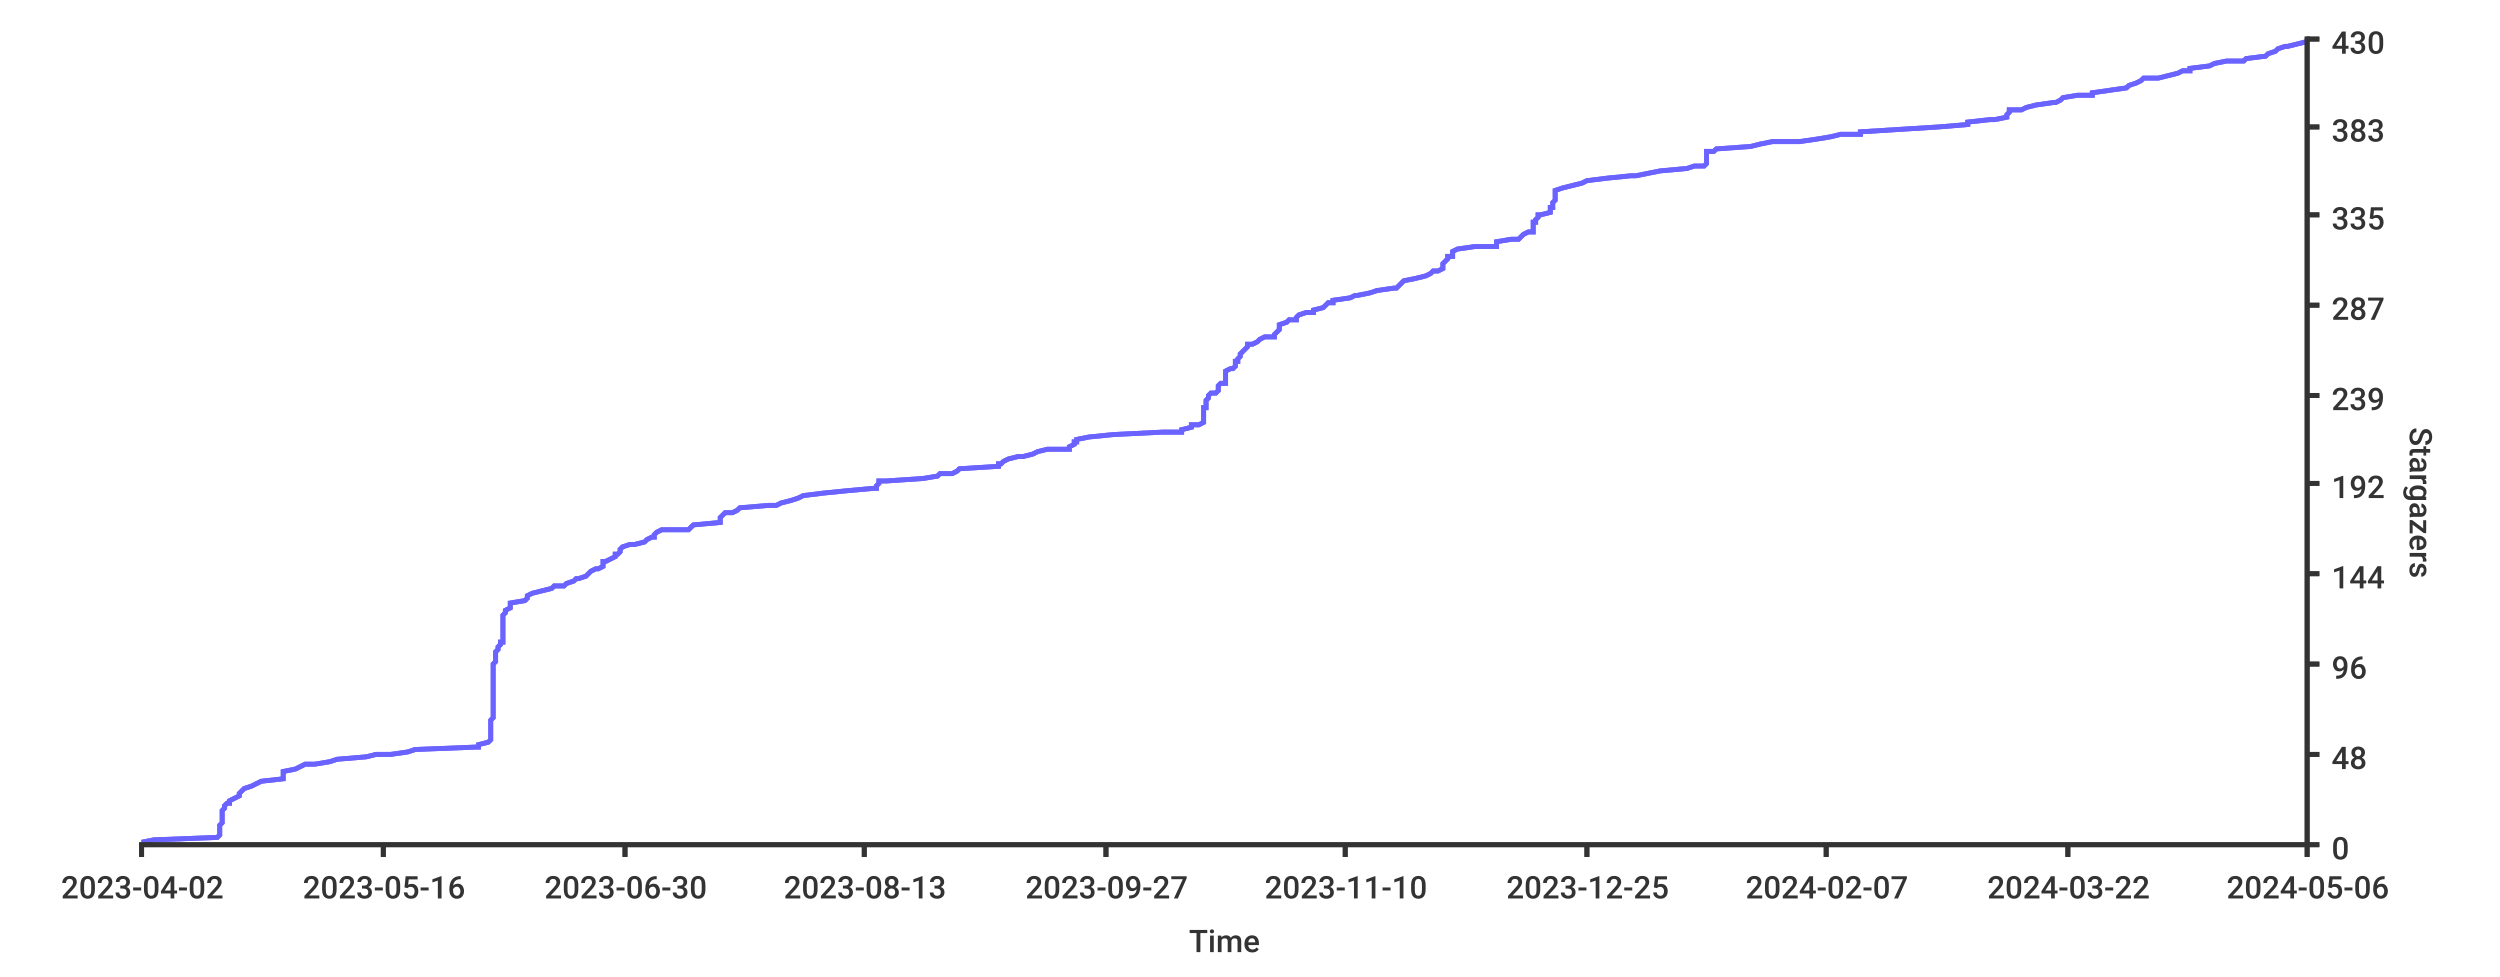
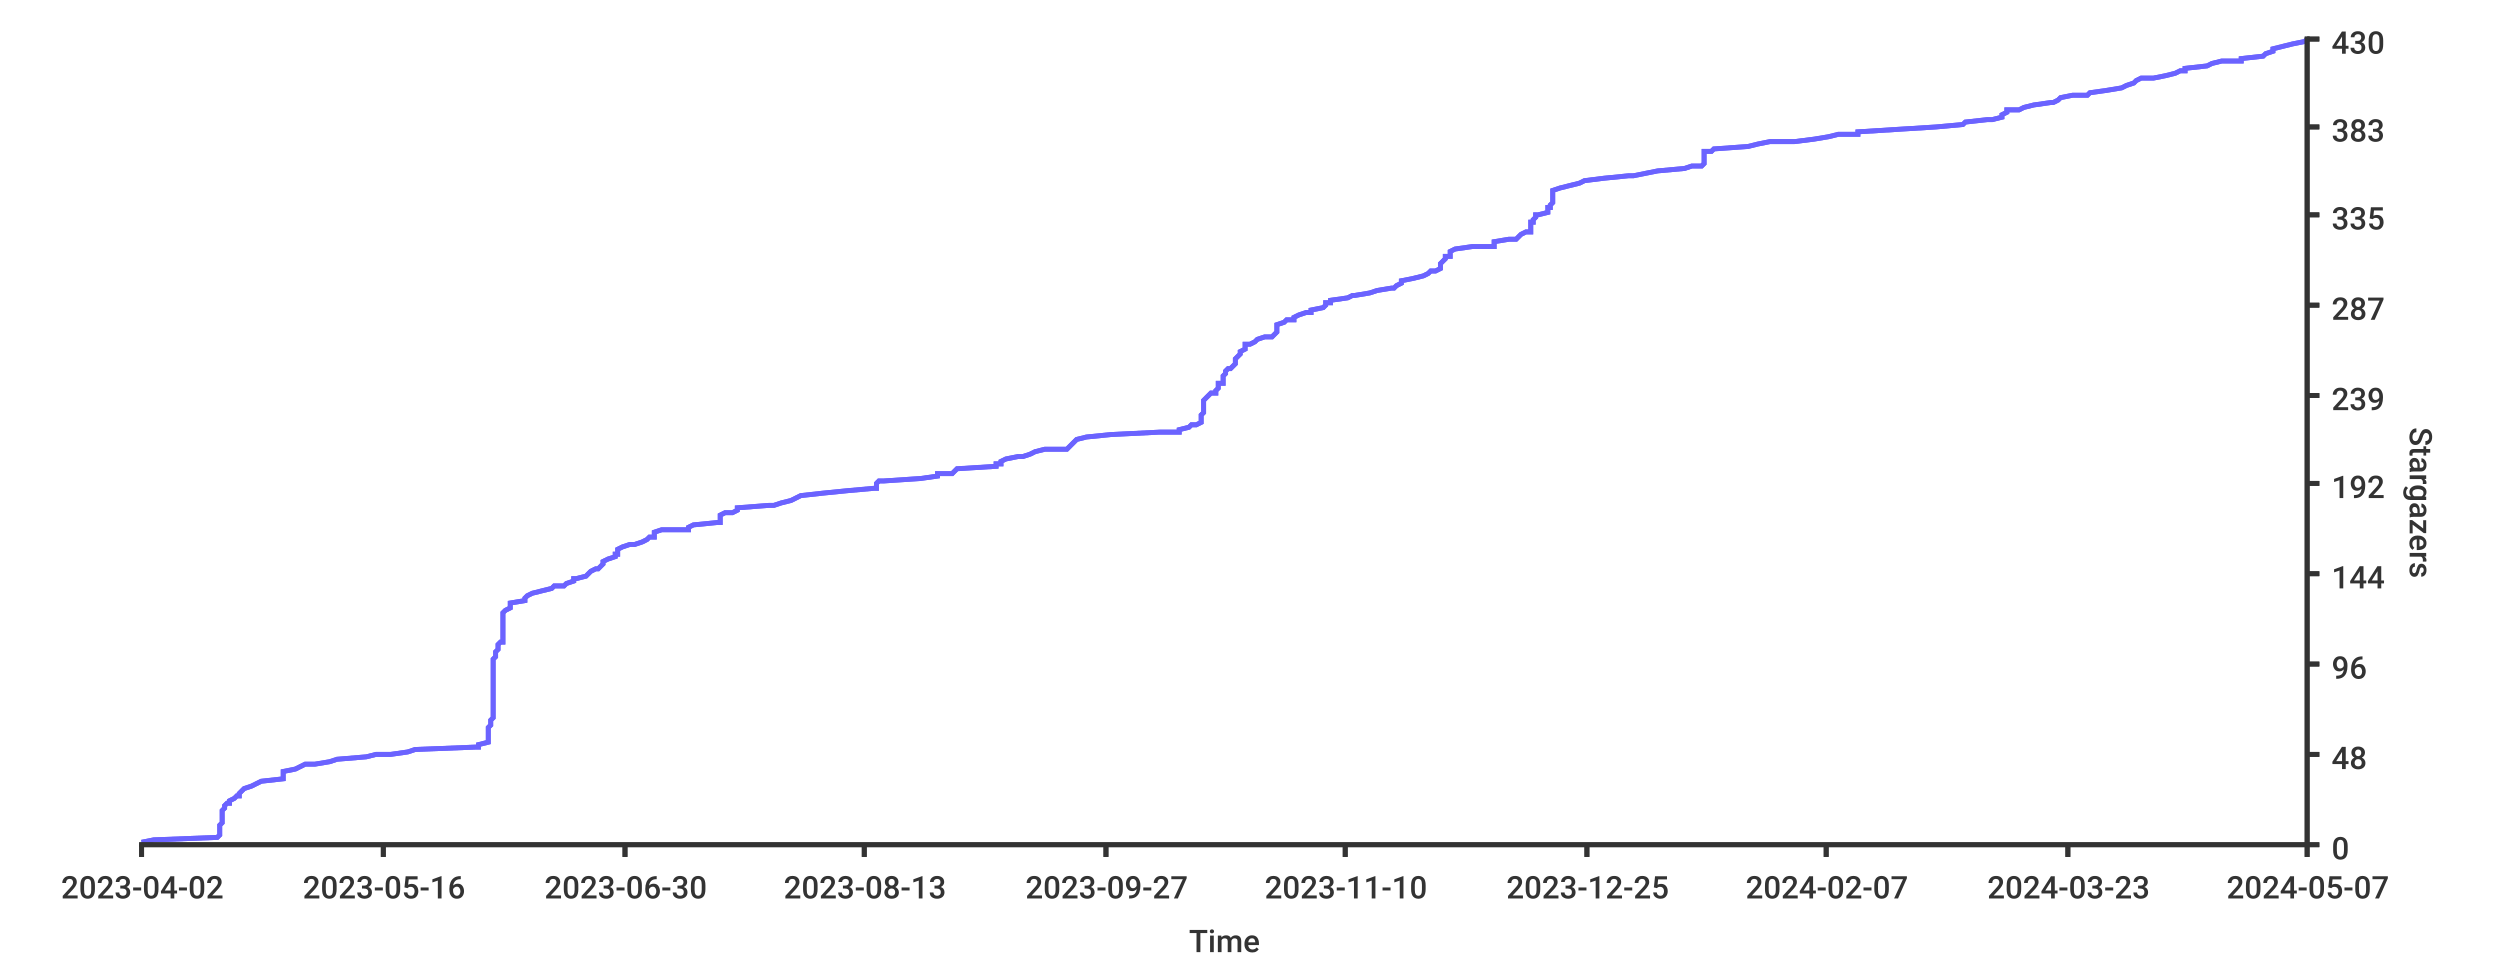
<svg xmlns="http://www.w3.org/2000/svg" width="1024px" height="400px">
  <style type="text/css">
path { fill: none; stroke: rgb(51,51,51); }
path.series { stroke: #6b63ff; }
rect.background { fill: rgb(255,255,255); stroke: none; }

text {
	stroke-width: 0;
	stroke: none;
	fill: rgba(51,51,51,1.0);
	font-size: 12.8px;
	font-family: 'Roboto Medium', sans-serif;
}
</style>
-   <rect width="1024px" height="400px" class="background" rx="8" x="0" y="0" />
  <rect rx="8" x="0" y="0" width="1024px" height="400px" class="background" />
-   <path stroke-width="2" class="series" d="M 58 345 L 63 344 L 89 343 L 90 342 L 90 342 L 90 341 L 90 340 L 90 339 L 90 339 L 90 338 L 91 337 L 91 336 L 91 336 L 91 335 L 91 334 L 91 333 L 91 332 L 91 332 L 92 331 L 92 330 L 93 329 L 94 329 L 94 328 L 96 327 L 98 326 L 98 326 L 98 325 L 99 324 L 100 323 L 103 322 L 103 322 L 105 321 L 107 320 L 116 319 L 116 319 L 116 318 L 116 317 L 116 316 L 116 316 L 121 315 L 123 314 L 125 313 L 129 313 L 135 312 L 138 311 L 150 310 L 154 309 L 160 309 L 167 308 L 170 307 L 195 306 L 196 306 L 196 305 L 200 304 L 201 303 L 201 303 L 201 302 L 201 301 L 201 300 L 201 299 L 201 299 L 201 298 L 201 297 L 201 296 L 201 296 L 201 295 L 202 294 L 202 293 L 202 293 L 202 292 L 202 291 L 202 290 L 202 289 L 202 289 L 202 288 L 202 287 L 202 286 L 202 286 L 202 285 L 202 284 L 202 283 L 202 283 L 202 282 L 202 281 L 202 280 L 202 280 L 202 279 L 202 278 L 202 277 L 202 276 L 202 276 L 202 275 L 202 274 L 202 273 L 202 273 L 202 272 L 203 271 L 203 270 L 203 270 L 203 269 L 203 268 L 203 267 L 204 266 L 204 266 L 204 265 L 205 264 L 205 263 L 206 263 L 206 262 L 206 261 L 206 260 L 206 260 L 206 259 L 206 258 L 206 257 L 206 256 L 206 256 L 206 255 L 206 254 L 206 253 L 206 253 L 206 252 L 207 251 L 207 250 L 207 250 L 209 249 L 209 248 L 209 247 L 209 247 L 215 246 L 216 245 L 216 244 L 218 243 L 218 243 L 222 242 L 226 241 L 227 240 L 231 240 L 232 239 L 235 238 L 236 237 L 237 237 L 240 236 L 241 235 L 242 234 L 244 233 L 245 233 L 247 232 L 247 231 L 247 230 L 248 230 L 250 229 L 252 228 L 252 227 L 253 227 L 254 226 L 254 225 L 255 224 L 258 223 L 260 223 L 264 222 L 265 221 L 267 220 L 268 220 L 268 219 L 269 218 L 271 217 L 282 217 L 283 216 L 284 215 L 295 214 L 295 214 L 295 213 L 295 212 L 296 211 L 297 210 L 300 210 L 302 209 L 303 208 L 315 207 L 318 207 L 320 206 L 324 205 L 327 204 L 327 204 L 329 203 L 337 202 L 347 201 L 358 200 L 359 200 L 359 199 L 360 198 L 360 197 L 363 197 L 378 196 L 384 195 L 385 194 L 390 194 L 392 193 L 393 192 L 409 191 L 409 190 L 410 190 L 411 189 L 413 188 L 417 187 L 419 187 L 423 186 L 425 185 L 429 184 L 438 184 L 438 183 L 440 182 L 440 181 L 441 181 L 441 180 L 446 179 L 456 178 L 476 177 L 484 177 L 484 176 L 488 175 L 488 174 L 491 174 L 493 173 L 493 172 L 493 171 L 493 171 L 493 170 L 493 169 L 493 168 L 493 167 L 494 167 L 494 166 L 494 165 L 494 164 L 494 164 L 495 163 L 495 162 L 496 161 L 498 161 L 499 160 L 499 159 L 499 158 L 500 157 L 502 157 L 502 156 L 502 155 L 502 154 L 502 154 L 502 153 L 502 152 L 504 151 L 505 151 L 506 150 L 506 149 L 506 148 L 507 148 L 507 147 L 508 146 L 508 145 L 509 144 L 509 144 L 510 143 L 511 142 L 511 141 L 513 141 L 515 140 L 516 139 L 518 138 L 522 138 L 522 137 L 523 136 L 524 135 L 524 134 L 524 134 L 524 133 L 527 132 L 528 131 L 531 131 L 531 130 L 532 129 L 535 128 L 538 128 L 538 127 L 542 126 L 543 125 L 544 124 L 546 124 L 546 123 L 553 122 L 555 121 L 556 121 L 561 120 L 564 119 L 571 118 L 572 118 L 573 117 L 574 116 L 575 115 L 575 115 L 580 114 L 584 113 L 586 112 L 587 111 L 589 111 L 591 110 L 591 109 L 591 108 L 591 108 L 592 107 L 593 106 L 593 105 L 595 105 L 595 104 L 595 103 L 597 102 L 604 101 L 613 101 L 613 100 L 613 99 L 619 98 L 622 98 L 623 97 L 624 96 L 626 95 L 628 95 L 628 94 L 628 93 L 628 92 L 628 91 L 629 91 L 629 90 L 630 89 L 630 88 L 631 88 L 635 87 L 635 86 L 635 85 L 636 85 L 636 84 L 636 83 L 637 82 L 637 82 L 637 81 L 637 80 L 637 79 L 637 78 L 637 78 L 640 77 L 644 76 L 648 75 L 648 75 L 650 74 L 658 73 L 668 72 L 670 72 L 675 71 L 680 70 L 691 69 L 694 68 L 698 68 L 699 67 L 699 66 L 699 65 L 699 65 L 699 64 L 699 63 L 699 62 L 702 62 L 703 61 L 717 60 L 721 59 L 726 58 L 737 58 L 744 57 L 750 56 L 754 55 L 762 55 L 762 54 L 778 53 L 794 52 L 794 52 L 806 51 L 806 50 L 815 49 L 817 49 L 822 48 L 822 47 L 823 46 L 823 45 L 828 45 L 830 44 L 834 43 L 841 42 L 842 42 L 844 41 L 845 40 L 851 39 L 857 39 L 857 38 L 864 37 L 871 36 L 872 35 L 872 35 L 875 34 L 877 33 L 878 32 L 884 32 L 888 31 L 892 30 L 894 29 L 897 29 L 897 28 L 905 27 L 907 26 L 912 25 L 919 25 L 920 24 L 928 23 L 929 22 L 929 22 L 932 21 L 933 20 L 936 19 L 937 19 L 941 18 L 945 17" />
-   <path class="series" d="M 58 345 L 63 344 L 89 343 L 90 342 L 90 342 L 90 341 L 90 340 L 90 339 L 90 339 L 90 338 L 91 337 L 91 336 L 91 336 L 91 335 L 91 334 L 91 333 L 91 332 L 91 332 L 92 331 L 92 330 L 93 329 L 94 329 L 94 328 L 96 327 L 98 326 L 98 326 L 98 325 L 99 324 L 100 323 L 103 322 L 103 322 L 105 321 L 107 320 L 116 319 L 116 319 L 116 318 L 116 317 L 116 316 L 116 316 L 121 315 L 123 314 L 125 313 L 129 313 L 135 312 L 138 311 L 150 310 L 154 309 L 160 309 L 167 308 L 170 307 L 195 306 L 196 306 L 196 305 L 200 304 L 201 303 L 201 303 L 201 302 L 201 301 L 201 300 L 201 299 L 201 299 L 201 298 L 201 297 L 201 296 L 201 296 L 201 295 L 202 294 L 202 293 L 202 293 L 202 292 L 202 291 L 202 290 L 202 289 L 202 289 L 202 288 L 202 287 L 202 286 L 202 286 L 202 285 L 202 284 L 202 283 L 202 283 L 202 282 L 202 281 L 202 280 L 202 280 L 202 279 L 202 278 L 202 277 L 202 276 L 202 276 L 202 275 L 202 274 L 202 273 L 202 273 L 202 272 L 203 271 L 203 270 L 203 270 L 203 269 L 203 268 L 203 267 L 204 266 L 204 266 L 204 265 L 205 264 L 205 263 L 206 263 L 206 262 L 206 261 L 206 260 L 206 260 L 206 259 L 206 258 L 206 257 L 206 256 L 206 256 L 206 255 L 206 254 L 206 253 L 206 253 L 206 252 L 207 251 L 207 250 L 207 250 L 209 249 L 209 248 L 209 247 L 209 247 L 215 246 L 216 245 L 216 244 L 218 243 L 218 243 L 222 242 L 226 241 L 227 240 L 231 240 L 232 239 L 235 238 L 236 237 L 237 237 L 240 236 L 241 235 L 242 234 L 244 233 L 245 233 L 247 232 L 247 231 L 247 230 L 248 230 L 250 229 L 252 228 L 252 227 L 253 227 L 254 226 L 254 225 L 255 224 L 258 223 L 260 223 L 264 222 L 265 221 L 267 220 L 268 220 L 268 219 L 269 218 L 271 217 L 282 217 L 283 216 L 284 215 L 295 214 L 295 214 L 295 213 L 295 212 L 296 211 L 297 210 L 300 210 L 302 209 L 303 208 L 315 207 L 318 207 L 320 206 L 324 205 L 327 204 L 327 204 L 329 203 L 337 202 L 347 201 L 358 200 L 359 200 L 359 199 L 360 198 L 360 197 L 363 197 L 378 196 L 384 195 L 385 194 L 390 194 L 392 193 L 393 192 L 409 191 L 409 190 L 410 190 L 411 189 L 413 188 L 417 187 L 419 187 L 423 186 L 425 185 L 429 184 L 438 184 L 438 183 L 440 182 L 440 181 L 441 181 L 441 180 L 446 179 L 456 178 L 476 177 L 484 177 L 484 176 L 488 175 L 488 174 L 491 174 L 493 173 L 493 172 L 493 171 L 493 171 L 493 170 L 493 169 L 493 168 L 493 167 L 494 167 L 494 166 L 494 165 L 494 164 L 494 164 L 495 163 L 495 162 L 496 161 L 498 161 L 499 160 L 499 159 L 499 158 L 500 157 L 502 157 L 502 156 L 502 155 L 502 154 L 502 154 L 502 153 L 502 152 L 504 151 L 505 151 L 506 150 L 506 149 L 506 148 L 507 148 L 507 147 L 508 146 L 508 145 L 509 144 L 509 144 L 510 143 L 511 142 L 511 141 L 513 141 L 515 140 L 516 139 L 518 138 L 522 138 L 522 137 L 523 136 L 524 135 L 524 134 L 524 134 L 524 133 L 527 132 L 528 131 L 531 131 L 531 130 L 532 129 L 535 128 L 538 128 L 538 127 L 542 126 L 543 125 L 544 124 L 546 124 L 546 123 L 553 122 L 555 121 L 556 121 L 561 120 L 564 119 L 571 118 L 572 118 L 573 117 L 574 116 L 575 115 L 575 115 L 580 114 L 584 113 L 586 112 L 587 111 L 589 111 L 591 110 L 591 109 L 591 108 L 591 108 L 592 107 L 593 106 L 593 105 L 595 105 L 595 104 L 595 103 L 597 102 L 604 101 L 613 101 L 613 100 L 613 99 L 619 98 L 622 98 L 623 97 L 624 96 L 626 95 L 628 95 L 628 94 L 628 93 L 628 92 L 628 91 L 629 91 L 629 90 L 630 89 L 630 88 L 631 88 L 635 87 L 635 86 L 635 85 L 636 85 L 636 84 L 636 83 L 637 82 L 637 82 L 637 81 L 637 80 L 637 79 L 637 78 L 637 78 L 640 77 L 644 76 L 648 75 L 648 75 L 650 74 L 658 73 L 668 72 L 670 72 L 675 71 L 680 70 L 691 69 L 694 68 L 698 68 L 699 67 L 699 66 L 699 65 L 699 65 L 699 64 L 699 63 L 699 62 L 702 62 L 703 61 L 717 60 L 721 59 L 726 58 L 737 58 L 744 57 L 750 56 L 754 55 L 762 55 L 762 54 L 778 53 L 794 52 L 794 52 L 806 51 L 806 50 L 815 49 L 817 49 L 822 48 L 822 47 L 823 46 L 823 45 L 828 45 L 830 44 L 834 43 L 841 42 L 842 42 L 844 41 L 845 40 L 851 39 L 857 39 L 857 38 L 864 37 L 871 36 L 872 35 L 872 35 L 875 34 L 877 33 L 878 32 L 884 32 L 888 31 L 892 30 L 894 29 L 897 29 L 897 28 L 905 27 L 907 26 L 912 25 L 919 25 L 920 24 L 928 23 L 929 22 L 929 22 L 932 21 L 933 20 L 936 19 L 937 19 L 941 18 L 945 17" stroke-width="2" />
+   <rect class="background" rx="8" x="0" y="0" width="1024px" height="400px" />
+   <path stroke-width="2" class="series" d="M 58 345 L 63 344 L 89 343 L 90 342 L 90 342 L 90 341 L 90 340 L 90 339 L 90 339 L 90 338 L 91 337 L 91 336 L 91 336 L 91 335 L 91 334 L 91 333 L 91 332 L 91 332 L 92 331 L 92 330 L 93 329 L 94 329 L 94 328 L 96 327 L 97 326 L 98 326 L 98 325 L 99 324 L 100 323 L 103 322 L 103 322 L 105 321 L 107 320 L 116 319 L 116 319 L 116 318 L 116 317 L 116 316 L 116 316 L 121 315 L 123 314 L 125 313 L 129 313 L 135 312 L 138 311 L 150 310 L 154 309 L 160 309 L 167 308 L 170 307 L 195 306 L 196 306 L 196 305 L 200 304 L 200 303 L 200 303 L 200 302 L 200 301 L 200 300 L 200 299 L 200 299 L 200 298 L 201 297 L 201 296 L 201 296 L 201 295 L 202 294 L 202 293 L 202 293 L 202 292 L 202 291 L 202 290 L 202 289 L 202 289 L 202 288 L 202 287 L 202 286 L 202 286 L 202 285 L 202 284 L 202 283 L 202 283 L 202 282 L 202 281 L 202 280 L 202 280 L 202 279 L 202 278 L 202 277 L 202 276 L 202 276 L 202 275 L 202 274 L 202 273 L 202 273 L 202 272 L 202 271 L 202 270 L 202 270 L 203 269 L 203 268 L 203 267 L 204 266 L 204 266 L 204 265 L 204 264 L 205 263 L 206 263 L 206 262 L 206 261 L 206 260 L 206 260 L 206 259 L 206 258 L 206 257 L 206 256 L 206 256 L 206 255 L 206 254 L 206 253 L 206 253 L 206 252 L 206 251 L 207 250 L 207 250 L 209 249 L 209 248 L 209 247 L 209 247 L 215 246 L 215 245 L 216 244 L 218 243 L 218 243 L 222 242 L 226 241 L 227 240 L 231 240 L 232 239 L 235 238 L 235 237 L 236 237 L 240 236 L 241 235 L 242 234 L 244 233 L 245 233 L 246 232 L 247 231 L 247 230 L 247 230 L 249 229 L 252 228 L 252 227 L 253 227 L 253 226 L 253 225 L 255 224 L 258 223 L 260 223 L 263 222 L 265 221 L 266 220 L 268 220 L 268 219 L 268 218 L 271 217 L 282 217 L 282 216 L 284 215 L 294 214 L 295 214 L 295 213 L 295 212 L 295 211 L 297 210 L 300 210 L 302 209 L 302 208 L 315 207 L 317 207 L 320 206 L 324 205 L 326 204 L 326 204 L 328 203 L 337 202 L 347 201 L 358 200 L 359 200 L 359 199 L 359 198 L 360 197 L 362 197 L 377 196 L 384 195 L 384 194 L 390 194 L 391 193 L 392 192 L 408 191 L 408 190 L 410 190 L 410 189 L 412 188 L 417 187 L 419 187 L 422 186 L 424 185 L 428 184 L 437 184 L 438 183 L 439 182 L 440 181 L 440 181 L 441 180 L 445 179 L 455 178 L 475 177 L 483 177 L 483 176 L 487 175 L 488 174 L 490 174 L 492 173 L 492 172 L 492 171 L 492 171 L 492 170 L 493 169 L 493 168 L 493 167 L 493 167 L 493 166 L 493 165 L 493 164 L 493 164 L 494 163 L 495 162 L 496 161 L 498 161 L 498 160 L 499 159 L 499 158 L 499 157 L 501 157 L 501 156 L 501 155 L 501 154 L 501 154 L 502 153 L 502 152 L 503 151 L 504 151 L 505 150 L 506 149 L 506 148 L 506 148 L 506 147 L 507 146 L 508 145 L 508 144 L 508 144 L 510 143 L 510 142 L 510 141 L 512 141 L 514 140 L 515 139 L 518 138 L 521 138 L 522 137 L 523 136 L 523 135 L 523 134 L 523 134 L 523 133 L 526 132 L 527 131 L 530 131 L 530 130 L 532 129 L 535 128 L 537 128 L 537 127 L 542 126 L 543 125 L 543 124 L 545 124 L 545 123 L 552 122 L 554 121 L 555 121 L 561 120 L 564 119 L 570 118 L 571 118 L 572 117 L 574 116 L 574 115 L 574 115 L 579 114 L 583 113 L 585 112 L 586 111 L 588 111 L 590 110 L 590 109 L 590 108 L 590 108 L 591 107 L 592 106 L 592 105 L 594 105 L 594 104 L 594 103 L 596 102 L 603 101 L 612 101 L 612 100 L 612 99 L 618 98 L 621 98 L 622 97 L 623 96 L 625 95 L 627 95 L 627 94 L 627 93 L 627 92 L 627 91 L 628 91 L 628 90 L 629 89 L 629 88 L 630 88 L 634 87 L 634 86 L 634 85 L 635 85 L 635 84 L 636 83 L 636 82 L 636 82 L 636 81 L 636 80 L 636 79 L 636 78 L 636 78 L 639 77 L 643 76 L 647 75 L 647 75 L 649 74 L 657 73 L 667 72 L 669 72 L 674 71 L 679 70 L 690 69 L 693 68 L 697 68 L 698 67 L 698 66 L 698 65 L 698 65 L 698 64 L 698 63 L 698 62 L 701 62 L 702 61 L 716 60 L 720 59 L 725 58 L 735 58 L 743 57 L 749 56 L 753 55 L 761 55 L 761 54 L 777 53 L 793 52 L 793 52 L 804 51 L 805 50 L 814 49 L 816 49 L 820 48 L 820 47 L 822 46 L 822 45 L 827 45 L 829 44 L 833 43 L 840 42 L 841 42 L 843 41 L 844 40 L 849 39 L 855 39 L 856 38 L 863 37 L 869 36 L 871 35 L 871 35 L 874 34 L 875 33 L 877 32 L 882 32 L 887 31 L 891 30 L 893 29 L 895 29 L 895 28 L 904 27 L 906 26 L 910 25 L 918 25 L 918 24 L 927 23 L 928 22 L 928 22 L 931 21 L 931 20 L 935 19 L 935 19 L 939 18 L 944 17 L 945 16" />
+   <path stroke-width="2" class="series" d="M 58 345 L 63 344 L 89 343 L 90 342 L 90 342 L 90 341 L 90 340 L 90 339 L 90 339 L 90 338 L 91 337 L 91 336 L 91 336 L 91 335 L 91 334 L 91 333 L 91 332 L 91 332 L 92 331 L 92 330 L 93 329 L 94 329 L 94 328 L 96 327 L 97 326 L 98 326 L 98 325 L 99 324 L 100 323 L 103 322 L 103 322 L 105 321 L 107 320 L 116 319 L 116 319 L 116 318 L 116 317 L 116 316 L 116 316 L 121 315 L 123 314 L 125 313 L 129 313 L 135 312 L 138 311 L 150 310 L 154 309 L 160 309 L 167 308 L 170 307 L 195 306 L 196 306 L 196 305 L 200 304 L 200 303 L 200 303 L 200 302 L 200 301 L 200 300 L 200 299 L 200 299 L 200 298 L 201 297 L 201 296 L 201 296 L 201 295 L 202 294 L 202 293 L 202 293 L 202 292 L 202 291 L 202 290 L 202 289 L 202 289 L 202 288 L 202 287 L 202 286 L 202 286 L 202 285 L 202 284 L 202 283 L 202 283 L 202 282 L 202 281 L 202 280 L 202 280 L 202 279 L 202 278 L 202 277 L 202 276 L 202 276 L 202 275 L 202 274 L 202 273 L 202 273 L 202 272 L 202 271 L 202 270 L 202 270 L 203 269 L 203 268 L 203 267 L 204 266 L 204 266 L 204 265 L 204 264 L 205 263 L 206 263 L 206 262 L 206 261 L 206 260 L 206 260 L 206 259 L 206 258 L 206 257 L 206 256 L 206 256 L 206 255 L 206 254 L 206 253 L 206 253 L 206 252 L 206 251 L 207 250 L 207 250 L 209 249 L 209 248 L 209 247 L 209 247 L 215 246 L 215 245 L 216 244 L 218 243 L 218 243 L 222 242 L 226 241 L 227 240 L 231 240 L 232 239 L 235 238 L 235 237 L 236 237 L 240 236 L 241 235 L 242 234 L 244 233 L 245 233 L 246 232 L 247 231 L 247 230 L 247 230 L 249 229 L 252 228 L 252 227 L 253 227 L 253 226 L 253 225 L 255 224 L 258 223 L 260 223 L 263 222 L 265 221 L 266 220 L 268 220 L 268 219 L 268 218 L 271 217 L 282 217 L 282 216 L 284 215 L 294 214 L 295 214 L 295 213 L 295 212 L 295 211 L 297 210 L 300 210 L 302 209 L 302 208 L 315 207 L 317 207 L 320 206 L 324 205 L 326 204 L 326 204 L 328 203 L 337 202 L 347 201 L 358 200 L 359 200 L 359 199 L 359 198 L 360 197 L 362 197 L 377 196 L 384 195 L 384 194 L 390 194 L 391 193 L 392 192 L 408 191 L 408 190 L 410 190 L 410 189 L 412 188 L 417 187 L 419 187 L 422 186 L 424 185 L 428 184 L 437 184 L 438 183 L 439 182 L 440 181 L 440 181 L 441 180 L 445 179 L 455 178 L 475 177 L 483 177 L 483 176 L 487 175 L 488 174 L 490 174 L 492 173 L 492 172 L 492 171 L 492 171 L 492 170 L 493 169 L 493 168 L 493 167 L 493 167 L 493 166 L 493 165 L 493 164 L 493 164 L 494 163 L 495 162 L 496 161 L 498 161 L 498 160 L 499 159 L 499 158 L 499 157 L 501 157 L 501 156 L 501 155 L 501 154 L 501 154 L 502 153 L 502 152 L 503 151 L 504 151 L 505 150 L 506 149 L 506 148 L 506 148 L 506 147 L 507 146 L 508 145 L 508 144 L 508 144 L 510 143 L 510 142 L 510 141 L 512 141 L 514 140 L 515 139 L 518 138 L 521 138 L 522 137 L 523 136 L 523 135 L 523 134 L 523 134 L 523 133 L 526 132 L 527 131 L 530 131 L 530 130 L 532 129 L 535 128 L 537 128 L 537 127 L 542 126 L 543 125 L 543 124 L 545 124 L 545 123 L 552 122 L 554 121 L 555 121 L 561 120 L 564 119 L 570 118 L 571 118 L 572 117 L 574 116 L 574 115 L 574 115 L 579 114 L 583 113 L 585 112 L 586 111 L 588 111 L 590 110 L 590 109 L 590 108 L 590 108 L 591 107 L 592 106 L 592 105 L 594 105 L 594 104 L 594 103 L 596 102 L 603 101 L 612 101 L 612 100 L 612 99 L 618 98 L 621 98 L 622 97 L 623 96 L 625 95 L 627 95 L 627 94 L 627 93 L 627 92 L 627 91 L 628 91 L 628 90 L 629 89 L 629 88 L 630 88 L 634 87 L 634 86 L 634 85 L 635 85 L 635 84 L 636 83 L 636 82 L 636 82 L 636 81 L 636 80 L 636 79 L 636 78 L 636 78 L 639 77 L 643 76 L 647 75 L 647 75 L 649 74 L 657 73 L 667 72 L 669 72 L 674 71 L 679 70 L 690 69 L 693 68 L 697 68 L 698 67 L 698 66 L 698 65 L 698 65 L 698 64 L 698 63 L 698 62 L 701 62 L 702 61 L 716 60 L 720 59 L 725 58 L 735 58 L 743 57 L 749 56 L 753 55 L 761 55 L 761 54 L 777 53 L 793 52 L 793 52 L 804 51 L 805 50 L 814 49 L 816 49 L 820 48 L 820 47 L 822 46 L 822 45 L 827 45 L 829 44 L 833 43 L 840 42 L 841 42 L 843 41 L 844 40 L 849 39 L 855 39 L 856 38 L 863 37 L 869 36 L 871 35 L 871 35 L 874 34 L 875 33 L 877 32 L 882 32 L 887 31 L 891 30 L 893 29 L 895 29 L 895 28 L 904 27 L 906 26 L 910 25 L 918 25 L 918 24 L 927 23 L 928 22 L 928 22 L 931 21 L 931 20 L 935 19 L 935 19 L 939 18 L 944 17 L 945 16" />
  <path stroke-width="2" d="M 945 346 L 945 15" />
  <path stroke-width="2" d="M 945 346 L 945 15" />
  <path stroke-width="2" d="M 945 346 L 950 346" />
  <path d="M 945 346 L 950 346" stroke-width="2" />
  <text x="955" y="352">0</text>
  <path stroke-width="2" d="M 945 309 L 950 309" />
-   <path stroke-width="2" d="M 945 309 L 950 309" />
+   <path d="M 945 309 L 950 309" stroke-width="2" />
  <text y="315" x="955">48</text>
-   <path stroke-width="2" d="M 945 272 L 950 272" />
+   <path d="M 945 272 L 950 272" stroke-width="2" />
  <path stroke-width="2" d="M 945 272 L 950 272" />
  <text x="955" y="278">96</text>
  <path stroke-width="2" d="M 945 235 L 950 235" />
-   <path d="M 945 235 L 950 235" stroke-width="2" />
+   <path stroke-width="2" d="M 945 235 L 950 235" />
  <text x="955" y="241">144</text>
  <path stroke-width="2" d="M 945 198 L 950 198" />
  <path stroke-width="2" d="M 945 198 L 950 198" />
  <text x="955" y="204">192</text>
  <path stroke-width="2" d="M 945 162 L 950 162" />
-   <path stroke-width="2" d="M 945 162 L 950 162" />
+   <path d="M 945 162 L 950 162" stroke-width="2" />
  <text x="955" y="168">239</text>
  <path stroke-width="2" d="M 945 125 L 950 125" />
  <path d="M 945 125 L 950 125" stroke-width="2" />
-   <text x="955" y="131">287</text>
+   <text y="131" x="955">287</text>
+   <path d="M 945 88 L 950 88" stroke-width="2" />
  <path stroke-width="2" d="M 945 88 L 950 88" />
-   <path d="M 945 88 L 950 88" stroke-width="2" />
  <text x="955" y="94">335</text>
  <path stroke-width="2" d="M 945 52 L 950 52" />
  <path stroke-width="2" d="M 945 52 L 950 52" />
-   <text x="955" y="58">383</text>
+   <text y="58" x="955">383</text>
  <path stroke-width="2" d="M 945 16 L 950 16" />
  <path stroke-width="2" d="M 945 16 L 950 16" />
  <text x="955" y="22">430</text>
-   <text transform="rotate(90.00,987,175)" x="987" y="175">Stargazers</text>
+   <text x="987" y="175" transform="rotate(90.00,987,175)">Stargazers</text>
  <path stroke-width="2" d="M 57 346 L 945 346" />
  <path stroke-width="2" d="M 57 346 L 945 346" />
  <path stroke-width="2" d="M 58 346 L 58 351" />
  <path stroke-width="2" d="M 58 346 L 58 351" />
-   <text y="368" x="25">2023-04-02</text>
+   <text x="25" y="368">2023-04-02</text>
  <path stroke-width="2" d="M 157 346 L 157 351" />
  <path stroke-width="2" d="M 157 346 L 157 351" />
  <text x="124" y="368">2023-05-16</text>
  <path stroke-width="2" d="M 256 346 L 256 351" />
  <path stroke-width="2" d="M 256 346 L 256 351" />
  <text x="223" y="368">2023-06-30</text>
-   <path d="M 354 346 L 354 351" stroke-width="2" />
+   <path stroke-width="2" d="M 354 346 L 354 351" />
  <path stroke-width="2" d="M 354 346 L 354 351" />
  <text x="321" y="368">2023-08-13</text>
-   <path stroke-width="2" d="M 453 346 L 453 351" />
+   <path d="M 453 346 L 453 351" stroke-width="2" />
  <path stroke-width="2" d="M 453 346 L 453 351" />
  <text x="420" y="368">2023-09-27</text>
  <path stroke-width="2" d="M 551 346 L 551 351" />
  <path stroke-width="2" d="M 551 346 L 551 351" />
  <text x="518" y="368">2023-11-10</text>
  <path stroke-width="2" d="M 650 346 L 650 351" />
  <path stroke-width="2" d="M 650 346 L 650 351" />
-   <text y="368" x="617">2023-12-25</text>
+   <text x="617" y="368">2023-12-25</text>
  <path stroke-width="2" d="M 748 346 L 748 351" />
  <path stroke-width="2" d="M 748 346 L 748 351" />
  <text x="715" y="368">2024-02-07</text>
  <path stroke-width="2" d="M 847 346 L 847 351" />
  <path stroke-width="2" d="M 847 346 L 847 351" />
-   <text x="814" y="368">2024-03-22</text>
-   <path stroke-width="2" d="M 945 346 L 945 351" />
-   <path stroke-width="2" d="M 945 346 L 945 351" />
-   <text x="912" y="368">2024-05-06</text>
-   <text x="487" y="390">Time</text>
+   <text x="814" y="368">2024-03-23</text>
+   <path d="M 945 346 L 945 351" stroke-width="2" />
+   <path d="M 945 346 L 945 351" stroke-width="2" />
+   <text x="912" y="368">2024-05-07</text>
+   <text y="390" x="487">Time</text>
</svg>
